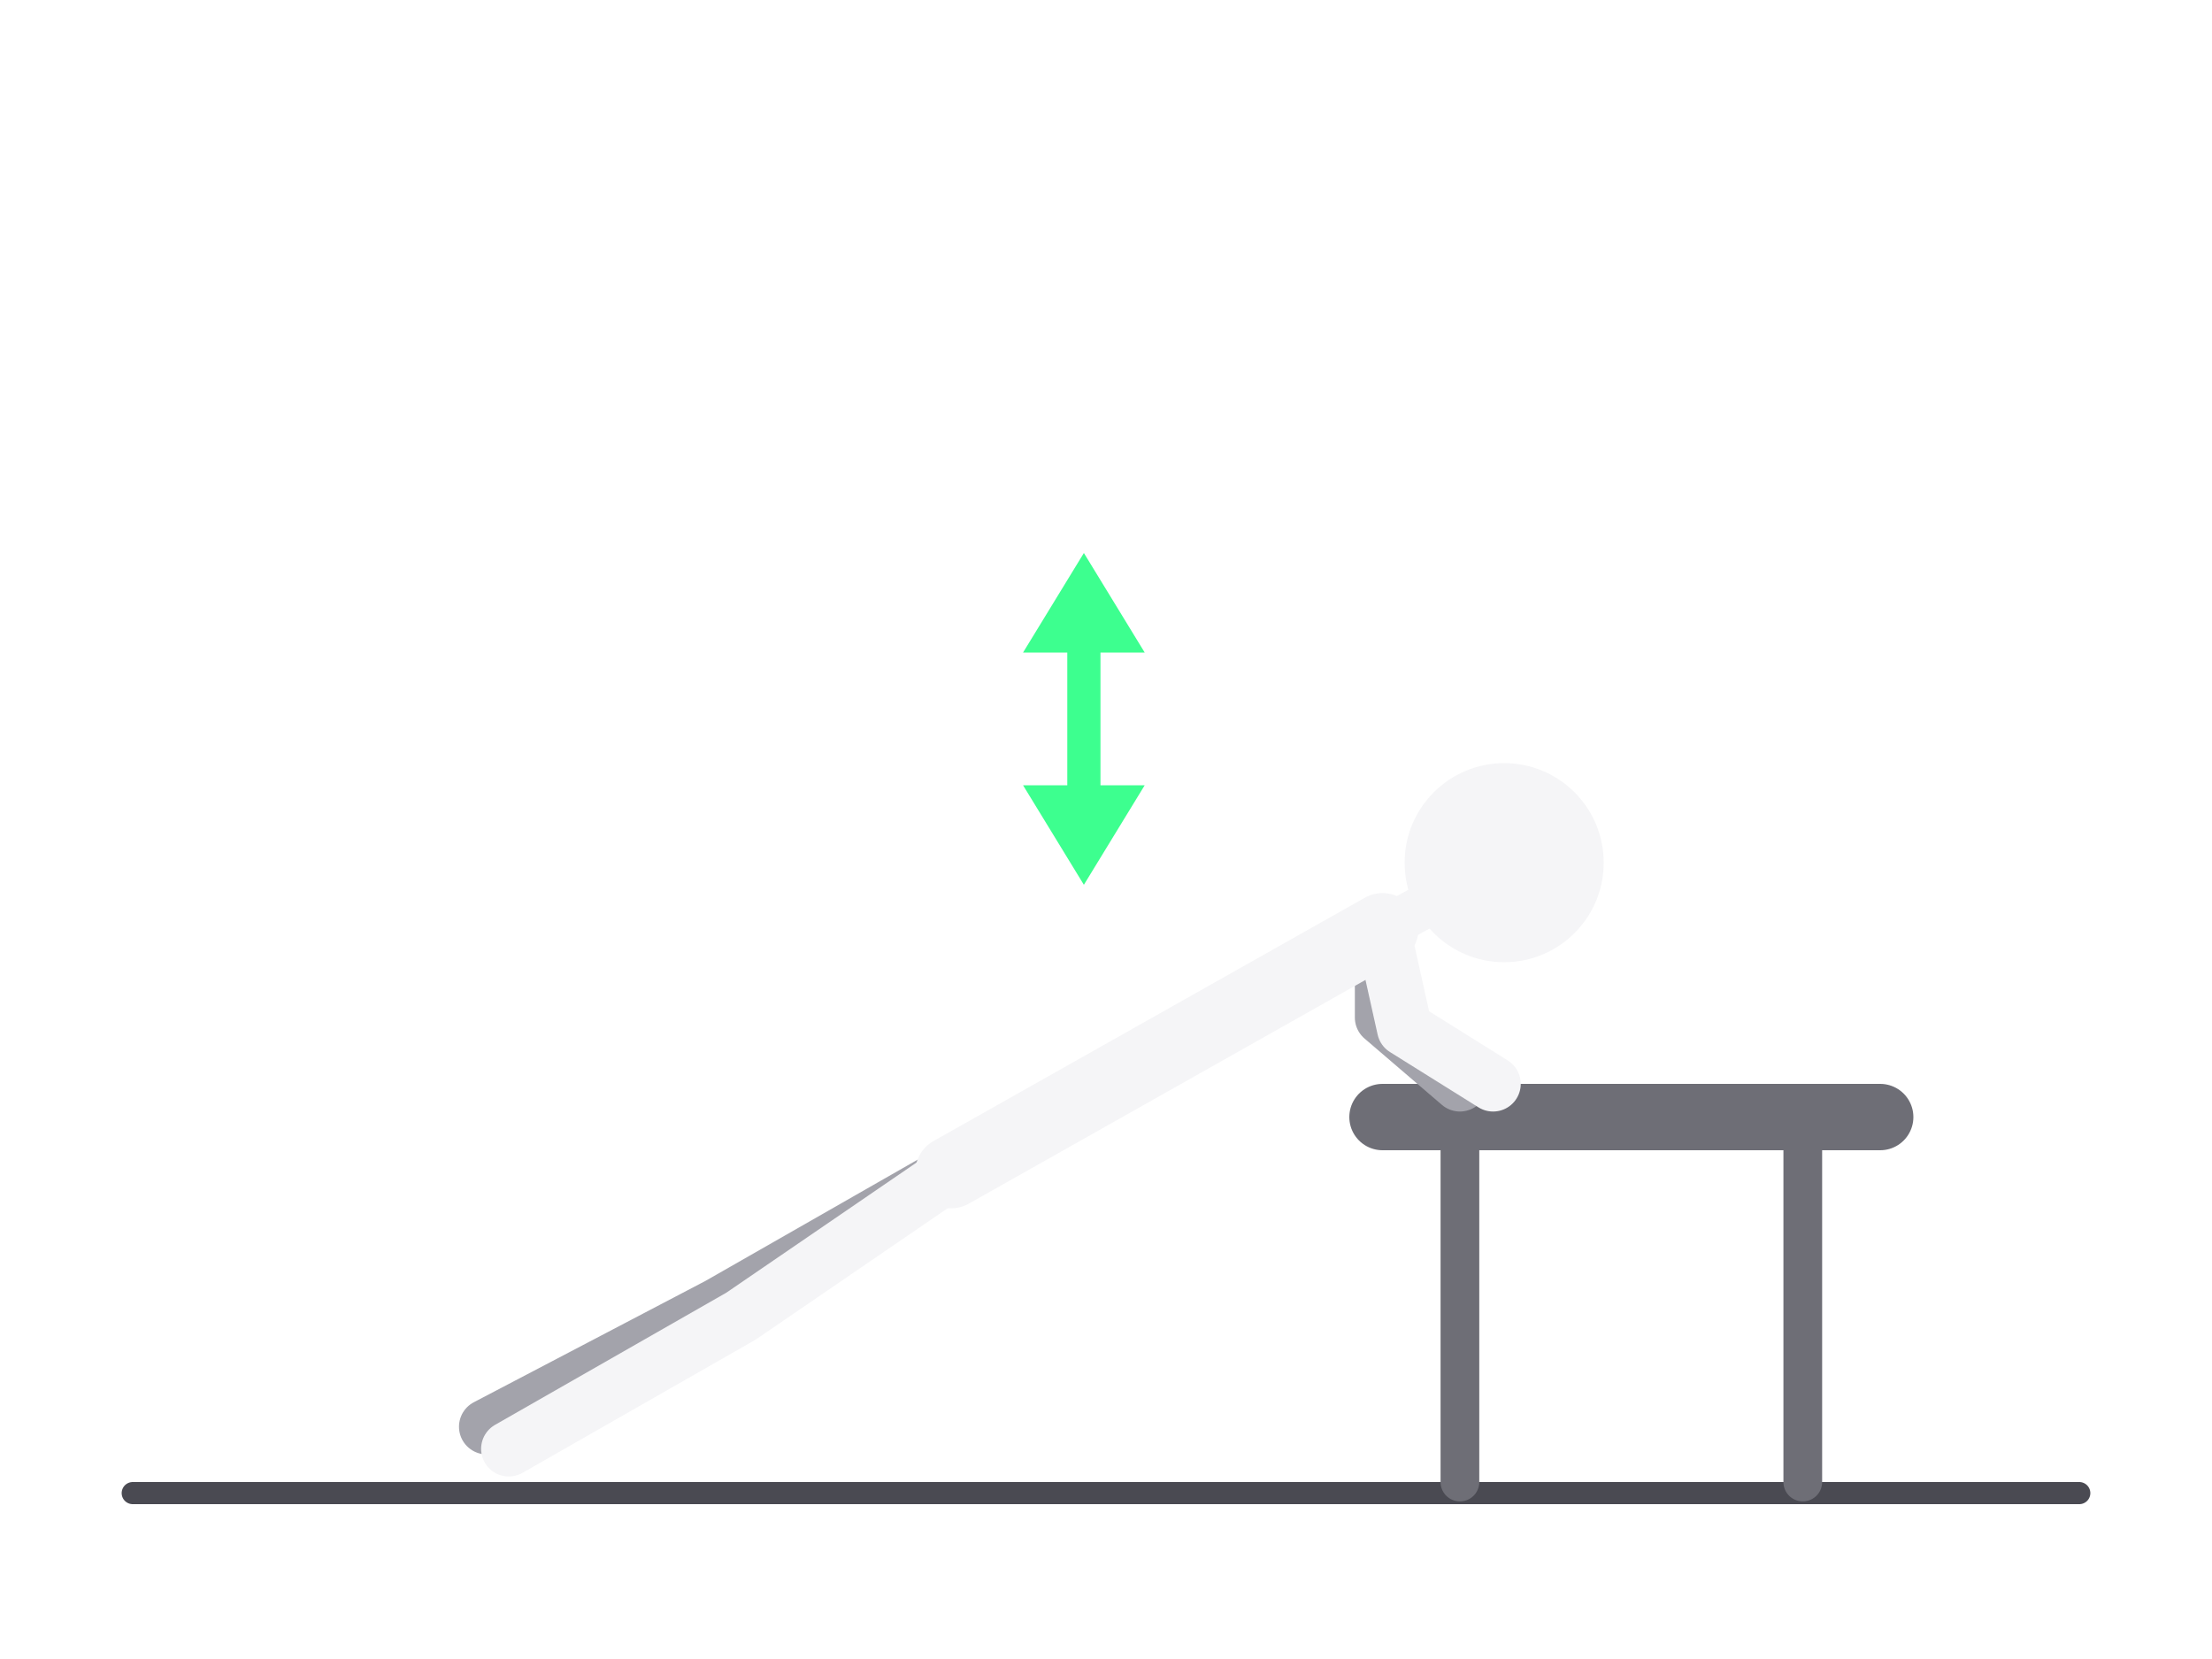
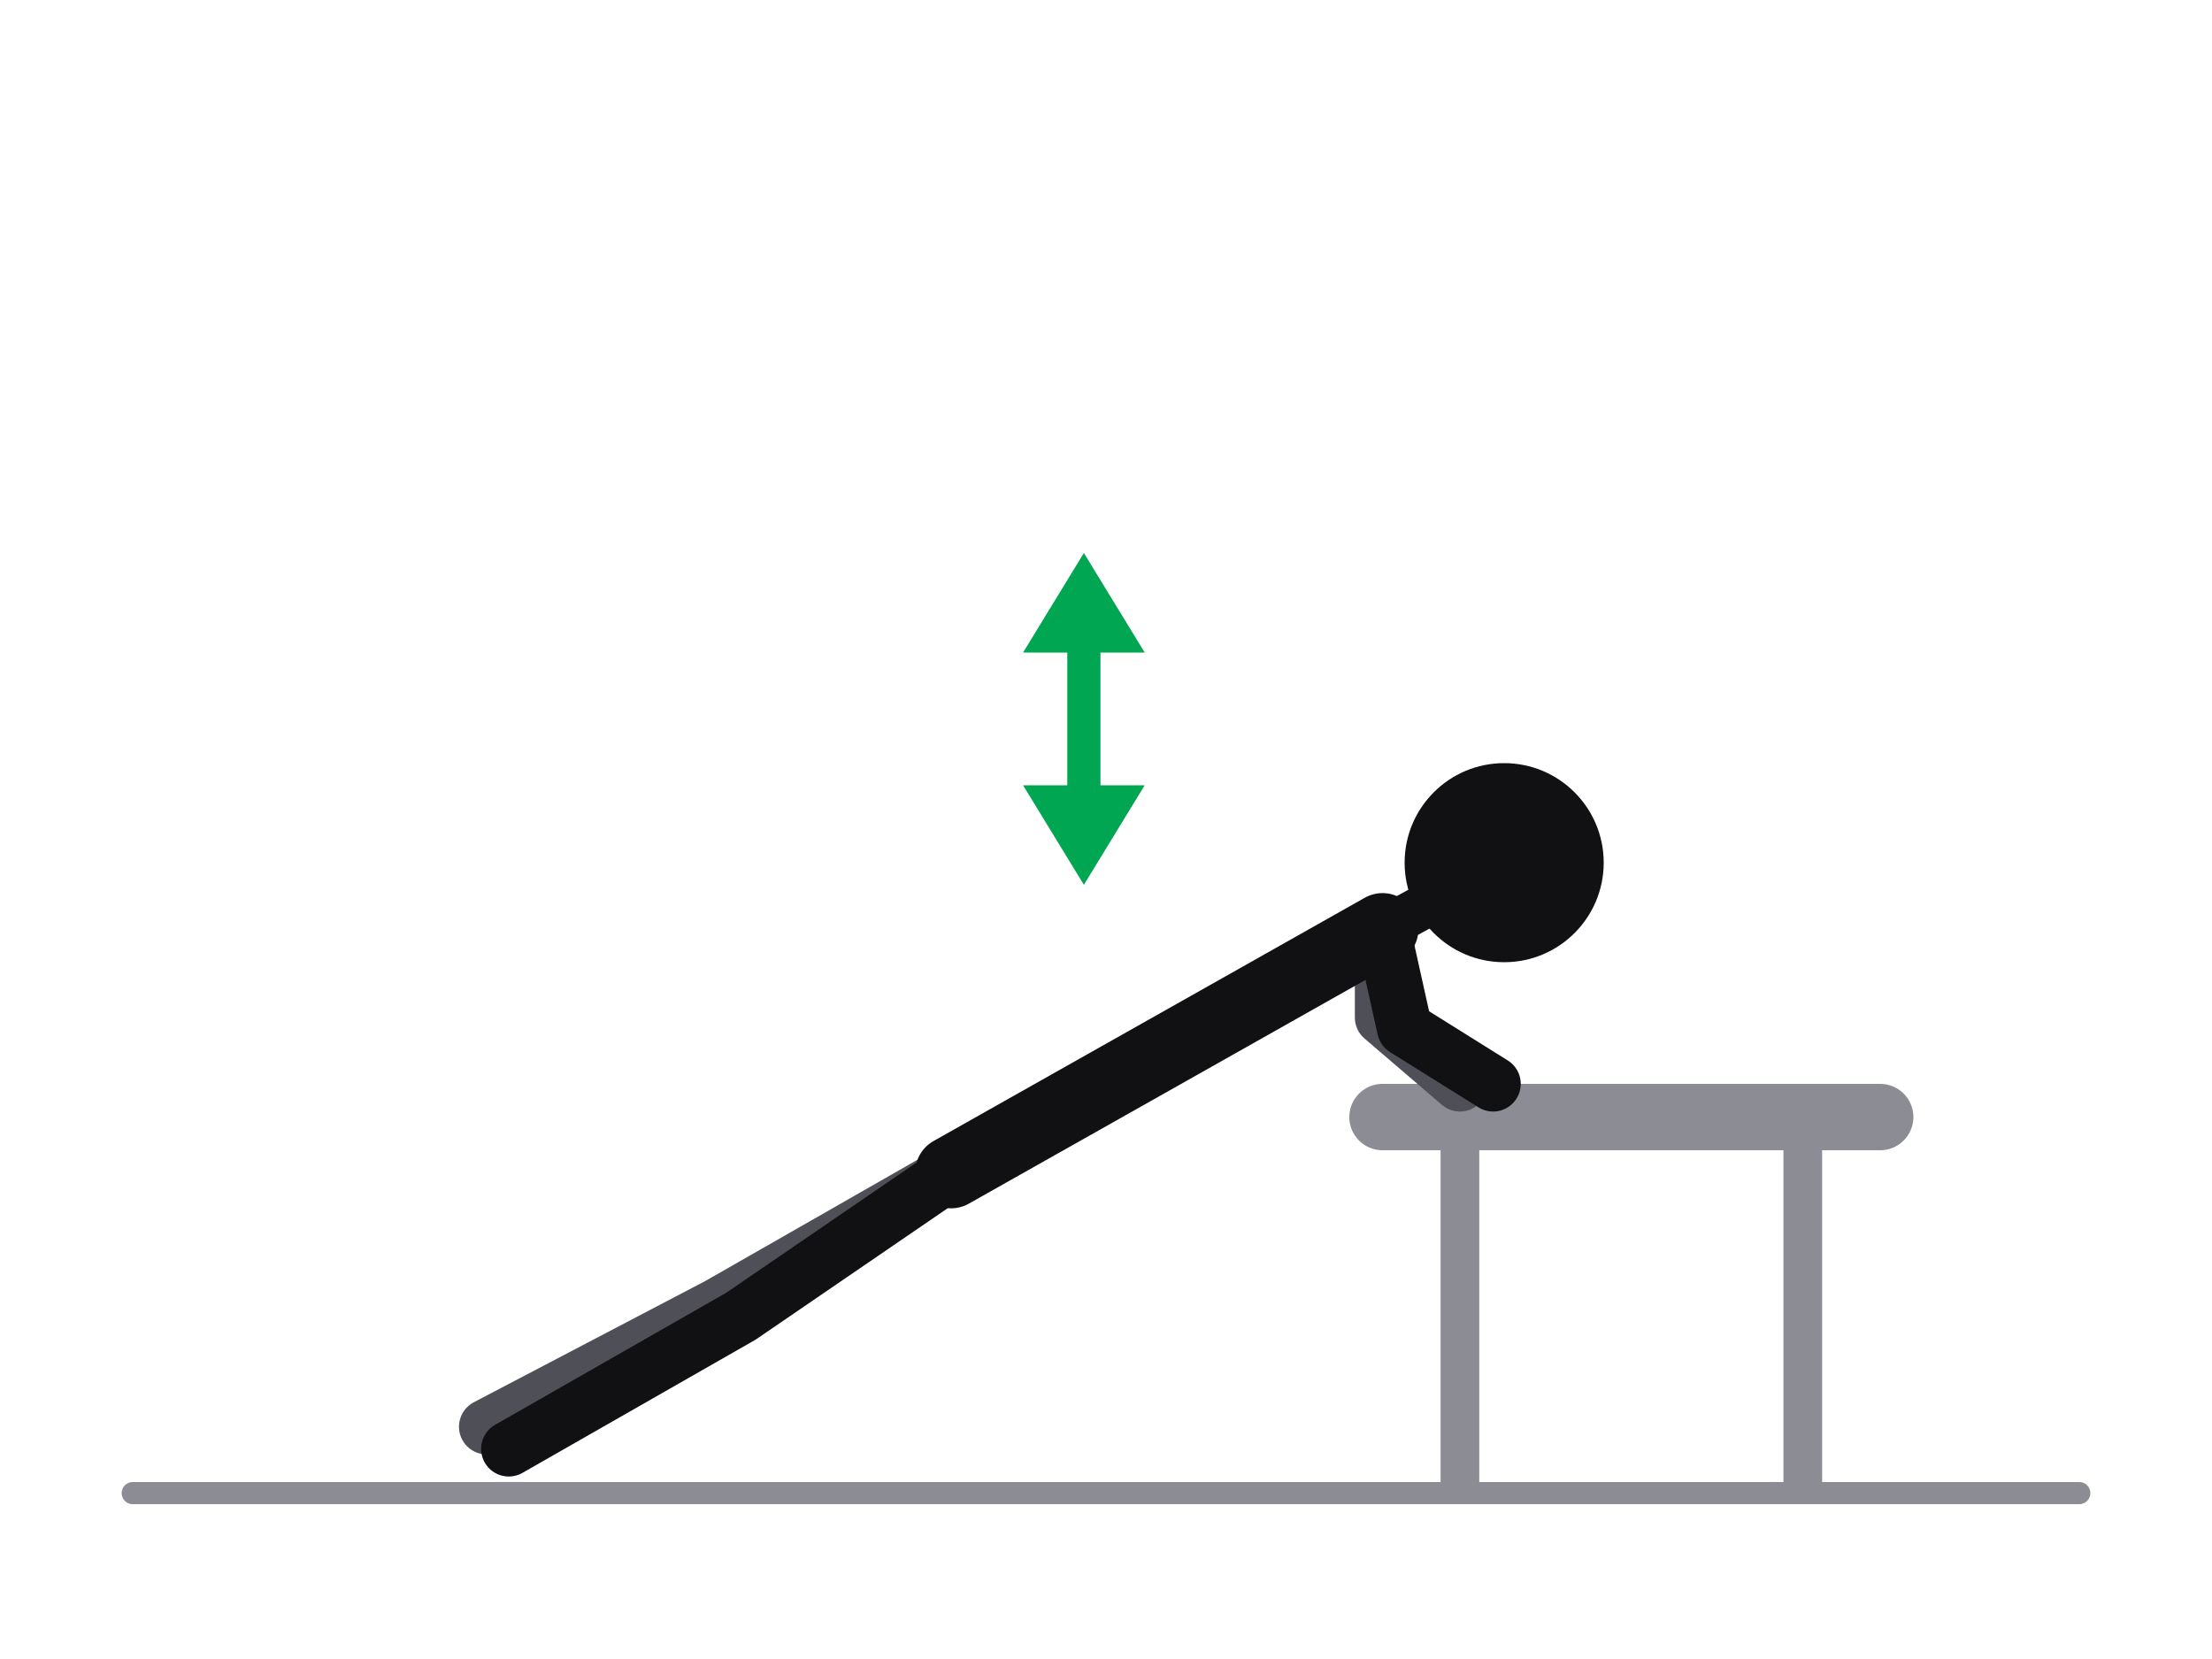
<svg xmlns="http://www.w3.org/2000/svg" viewBox="0 0 400 300" role="img" aria-label="Push-up, hands on bench">
  <g stroke-linecap="round" stroke-linejoin="round">
-     <line x1="24" y1="270" x2="376" y2="270" stroke="#4A4A52" stroke-width="4" />
-     <line x1="250" y1="202" x2="340" y2="202" stroke="#6E6E76" stroke-width="12" />
-     <line x1="264" y1="208" x2="264" y2="268" stroke="#6E6E76" stroke-width="7" />
-     <line x1="326" y1="208" x2="326" y2="268" stroke="#6E6E76" stroke-width="7" />
-     <polyline points="172,212 130,236 88,258" fill="none" stroke="#A3A3AB" stroke-width="10" />
-     <polyline points="250,168 250,184 264,196" fill="none" stroke="#A3A3AB" stroke-width="10" />
-     <line x1="250" y1="168" x2="172" y2="212" stroke="#F5F5F7" stroke-width="13" />
-     <line x1="250" y1="168" x2="272" y2="156" stroke="#F5F5F7" stroke-width="8" />
-     <polyline points="172,212 134,238 92,262" fill="none" stroke="#F5F5F7" stroke-width="10" />
-     <polyline points="250,168 254,186 270,196" fill="none" stroke="#F5F5F7" stroke-width="10" />
-     <circle cx="272" cy="156" r="18" fill="#F5F5F7" />
-     <line x1="196" y1="112" x2="196" y2="148" stroke="#3DFF8F" stroke-width="6" />
-     <polygon points="196,160 185,142 207,142" fill="#3DFF8F" stroke="none" />
-     <polygon points="196,100 207,118 185,118" fill="#3DFF8F" stroke="none" />
+     <line x1="24" y1="270" x2="376" y2="270" stroke="#8C8C94" stroke-width="4" />
+     <line x1="250" y1="202" x2="340" y2="202" stroke="#8C8C94" stroke-width="12" />
+     <line x1="264" y1="208" x2="264" y2="268" stroke="#8C8C94" stroke-width="7" />
+     <line x1="326" y1="208" x2="326" y2="268" stroke="#8C8C94" stroke-width="7" />
+     <polyline points="172,212 130,236 88,258" fill="none" stroke="#4F4F57" stroke-width="10" />
+     <polyline points="250,168 250,184 264,196" fill="none" stroke="#4F4F57" stroke-width="10" />
+     <line x1="250" y1="168" x2="172" y2="212" stroke="#111114" stroke-width="13" />
+     <line x1="250" y1="168" x2="272" y2="156" stroke="#111114" stroke-width="8" />
+     <polyline points="172,212 134,238 92,262" fill="none" stroke="#111114" stroke-width="10" />
+     <polyline points="250,168 254,186 270,196" fill="none" stroke="#111114" stroke-width="10" />
+     <circle cx="272" cy="156" r="18" fill="#111114" />
+     <line x1="196" y1="112" x2="196" y2="148" stroke="#00A651" stroke-width="6" />
+     <polygon points="196,160 185,142 207,142" fill="#00A651" stroke="none" />
+     <polygon points="196,100 207,118 185,118" fill="#00A651" stroke="none" />
  </g>
</svg>
